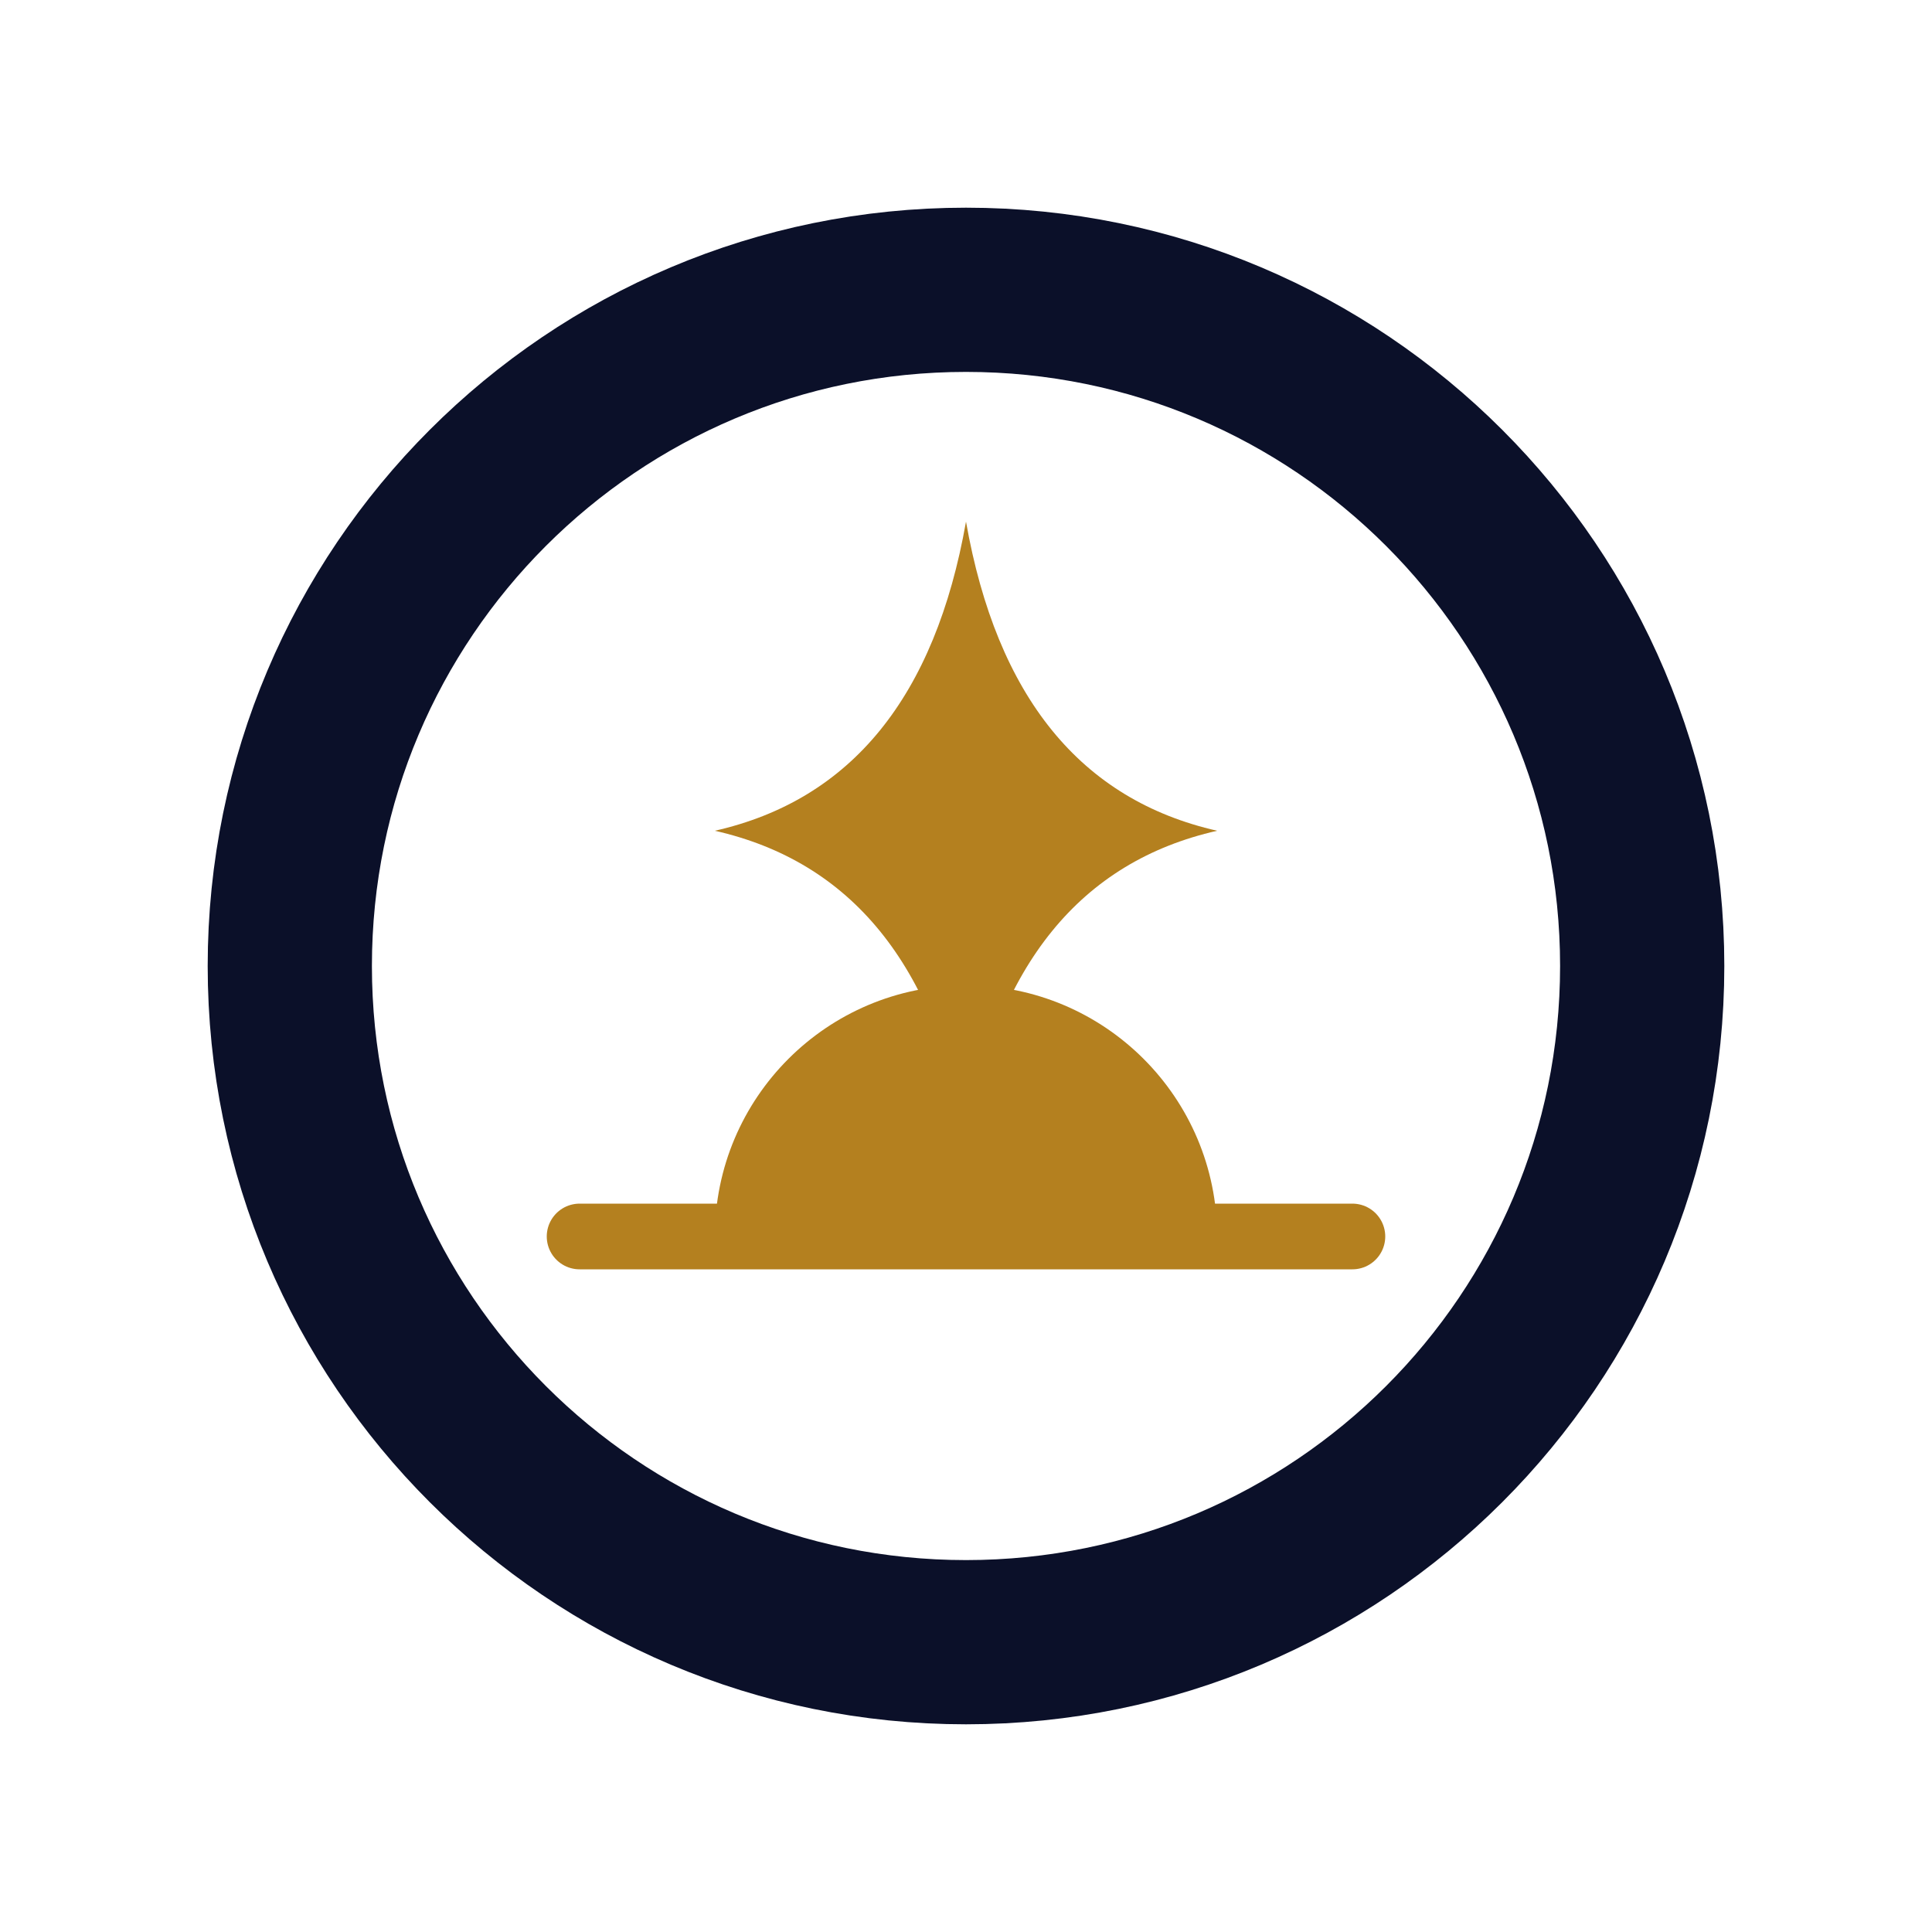
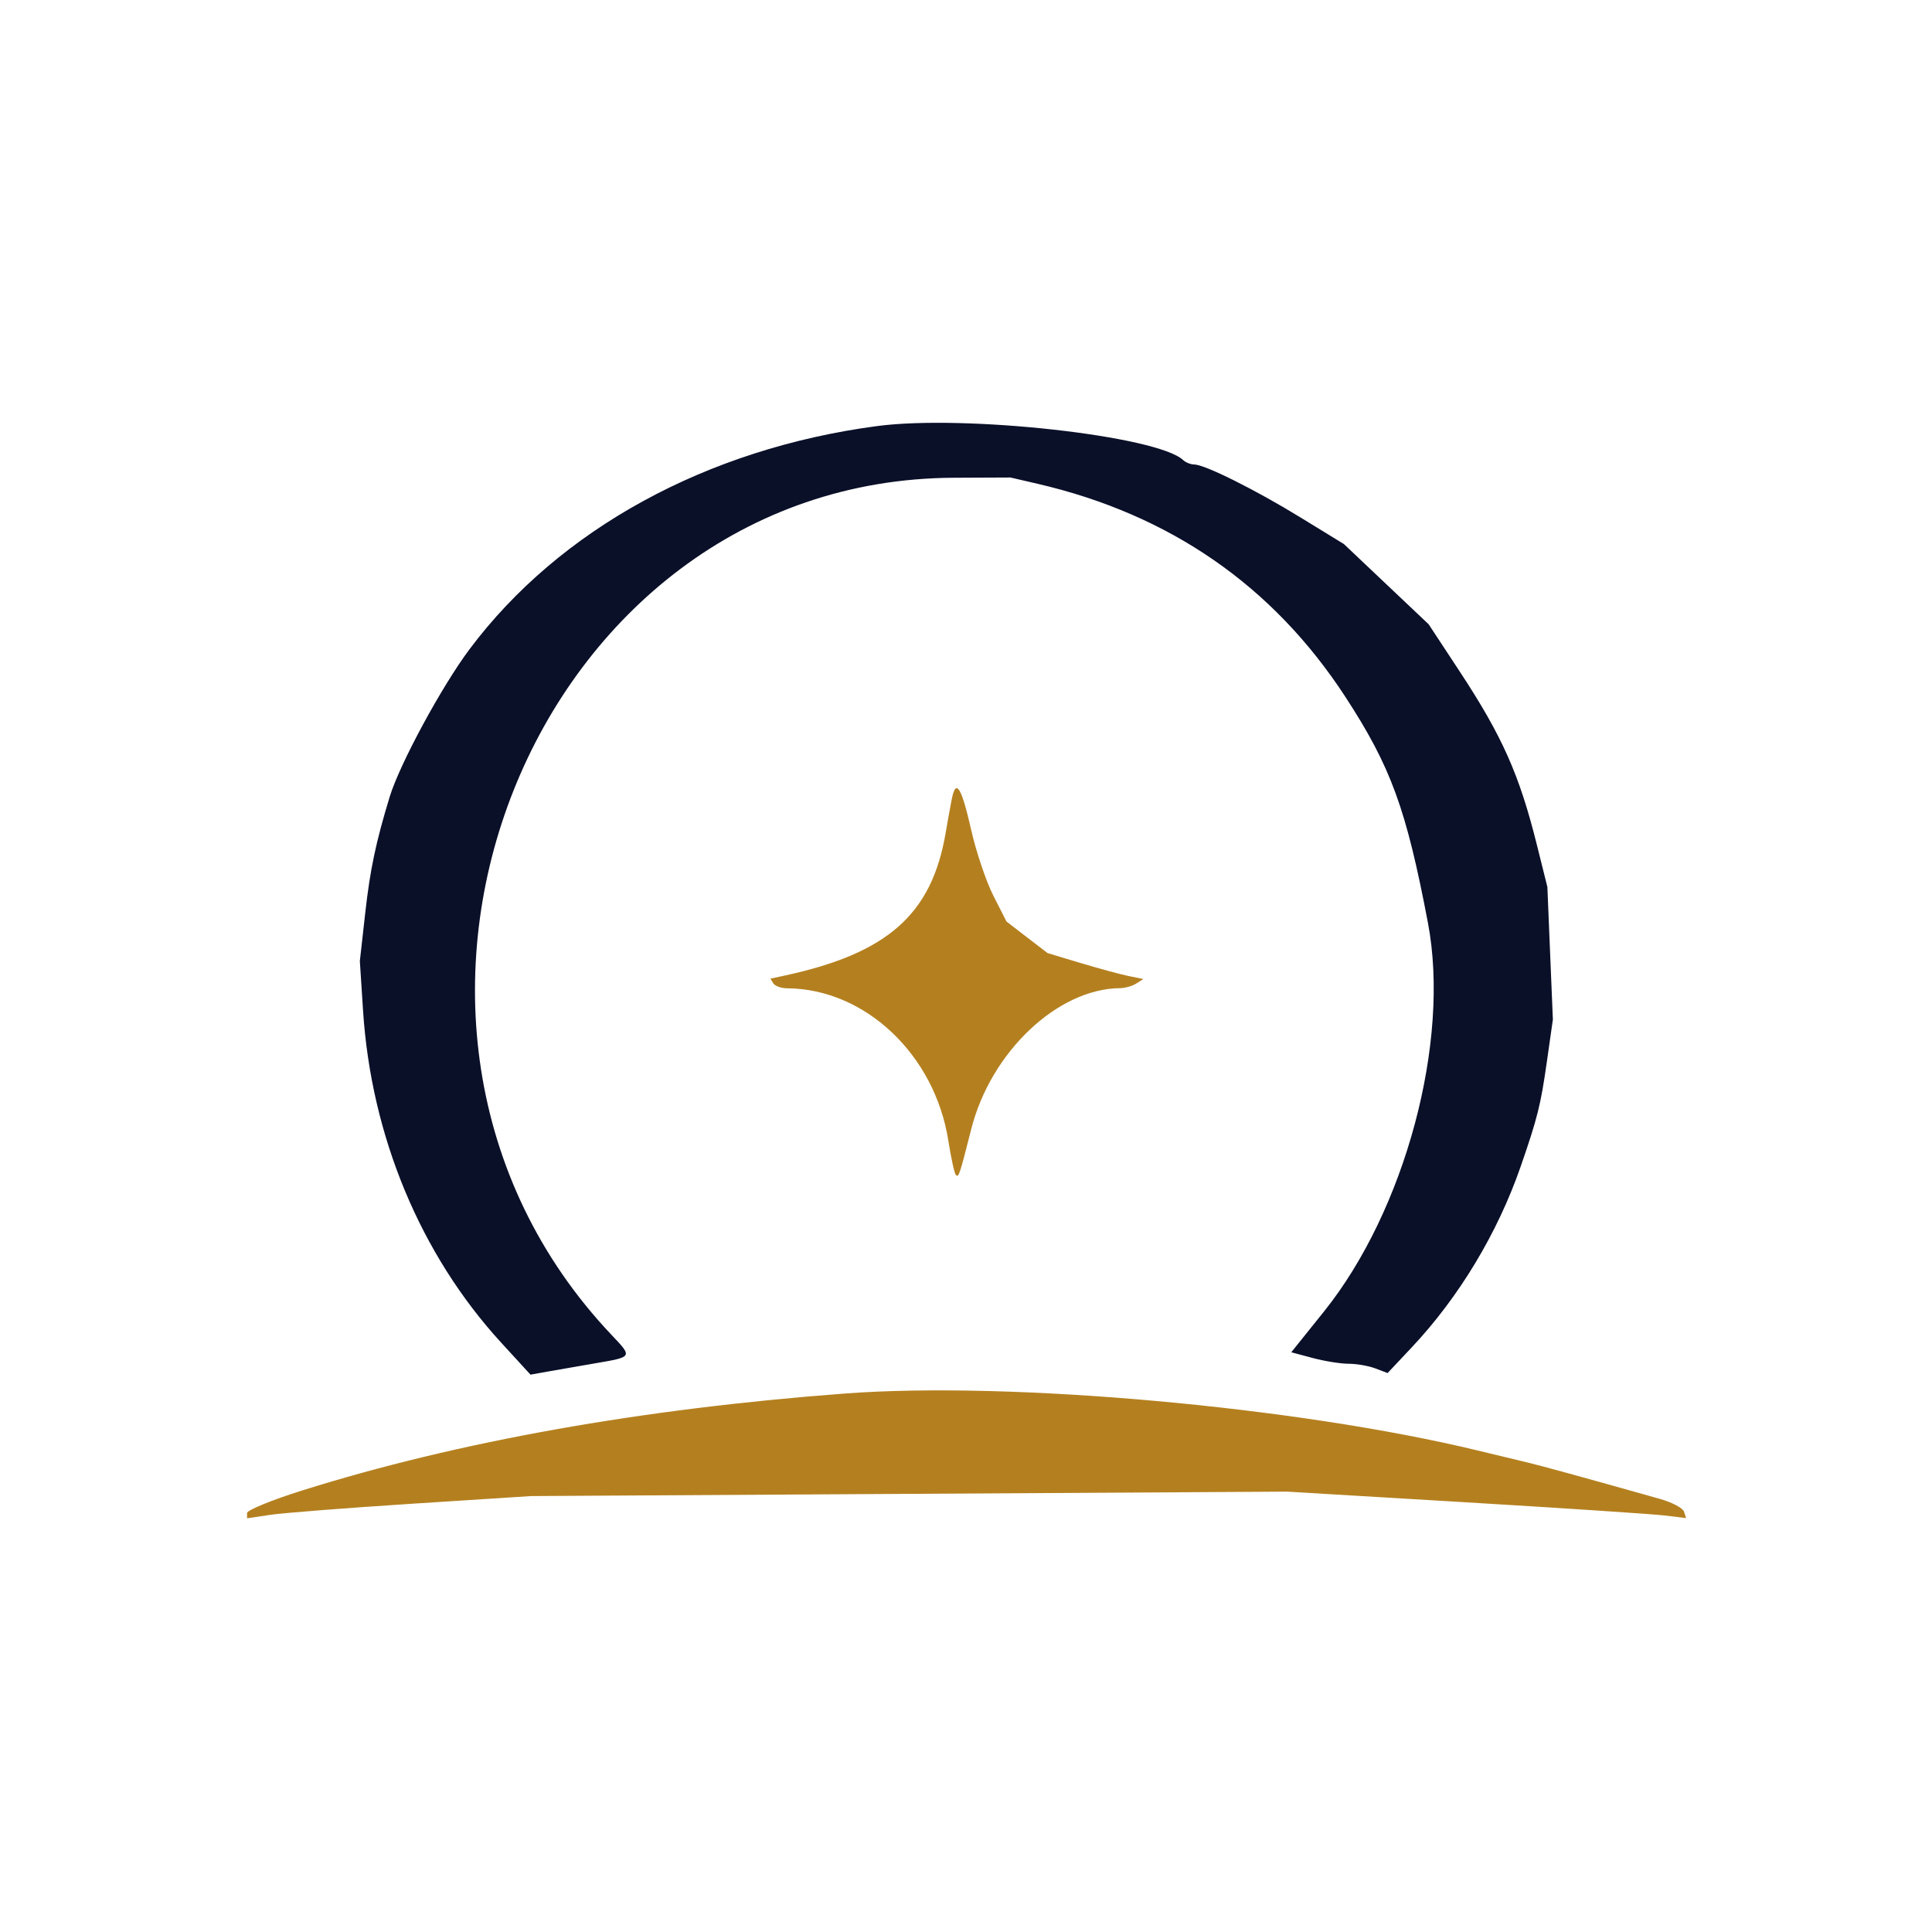
- <svg xmlns="http://www.w3.org/2000/svg" viewBox="0 0 100 100" width="100" height="100">
-   <circle cx="50" cy="50" r="35" fill="none" stroke="#0B1029" stroke-width="8.5" />
-   <path d="M50 27 Q52.4 40.6 63 43 Q52.4 45.4 50 59 Q47.6 45.4 37 43 Q47.6 40.6 50 27 Z" fill="#B4801F" />
-   <clipPath id="h">
-     <rect x="26" y="40" width="48" height="24" />
-   </clipPath>
-   <circle cx="50" cy="64" r="13" fill="#B4801F" clip-path="url(#h)" />
-   <line x1="30" y1="64" x2="70" y2="64" stroke="#B4801F" stroke-width="3.4" stroke-linecap="round" />
+ <svg xmlns="http://www.w3.org/2000/svg" viewBox="1419 -31 391 391">
+   <path d="M 1596.500 55.229 C 1562.014 59.800, 1532.210 76.117, 1514.036 100.376 C 1508.392 107.909, 1499.894 123.613, 1497.868 130.253 C 1495.066 139.438, 1493.899 144.985, 1492.912 153.806 L 1491.827 163.500 1492.472 173.500 C 1494.109 198.905, 1504.082 222.887, 1520.428 240.726 L 1526.363 247.203 1529.931 246.565 C 1531.894 246.214, 1536.189 245.467, 1539.475 244.905 C 1547.069 243.607, 1547.035 243.665, 1542.832 239.232 C 1482.901 176.019, 1526.719 66.080, 1612 65.689 L 1623.500 65.637 1629 66.913 C 1655.795 73.132, 1676.639 87.566, 1691.289 110.048 C 1700.491 124.169, 1703.602 132.689, 1707.993 155.799 C 1712.544 179.747, 1703.398 213.922, 1686.953 234.418 L 1680.330 242.673 1684.679 243.837 C 1687.071 244.477, 1690.343 245, 1691.949 245 C 1693.556 245, 1695.984 245.424, 1697.345 245.941 L 1699.821 246.882 1704.703 241.691 C 1714.296 231.491, 1722.111 218.506, 1726.783 205 C 1730.158 195.244, 1730.806 192.650, 1732.050 183.917 L 1733.272 175.335 1732.716 161.917 L 1732.159 148.500 1730.040 140 C 1726.495 125.776, 1723.028 117.983, 1714.434 104.922 L 1708.133 95.343 1699.559 87.228 L 1690.986 79.112 1682.243 73.751 C 1673.005 68.085, 1662.802 63, 1660.673 63 C 1659.973 63, 1658.972 62.600, 1658.450 62.110 C 1653.205 57.196, 1614.277 52.873, 1596.500 55.229 " fill="#0B1029" />
+   <path d="M 1611.616 130.741 C 1611.315 132.259, 1610.764 135.300, 1610.392 137.500 C 1607.598 154.029, 1598.655 161.953, 1577.709 166.458 L 1574.918 167.059 1575.518 168.029 C 1575.848 168.563, 1577.104 169.007, 1578.309 169.015 C 1594.109 169.121, 1608.200 182.454, 1610.931 199.882 C 1611.481 203.393, 1612.161 206.495, 1612.442 206.776 C 1613.028 207.362, 1613.162 206.964, 1615.564 197.500 C 1619.526 181.886, 1633.040 169.091, 1645.680 168.985 C 1646.681 168.976, 1648.152 168.557, 1648.948 168.053 L 1650.396 167.137 1647.448 166.539 C 1645.827 166.209, 1641.464 165.028, 1637.754 163.913 L 1631.007 161.887 1626.851 158.694 L 1622.696 155.500 1620.046 150.291 C 1618.588 147.427, 1616.572 141.454, 1615.566 137.019 C 1613.571 128.232, 1612.463 126.470, 1611.616 130.741 M 1590 251.022 C 1548.792 254.122, 1511.688 260.746, 1480.250 270.612 C 1474.063 272.554, 1469 274.622, 1469 275.207 L 1469 276.272 1473.750 275.569 C 1476.362 275.182, 1489.300 274.170, 1502.500 273.320 L 1526.500 271.775 1603 271.326 L 1679.500 270.878 1715.500 273.027 C 1735.300 274.210, 1753.468 275.415, 1755.872 275.705 L 1760.244 276.233 1759.805 274.915 C 1759.563 274.190, 1757.371 273.034, 1754.933 272.348 C 1738.918 267.836, 1731.058 265.676, 1728 264.945 C 1726.075 264.486, 1721.575 263.403, 1718 262.540 C 1681.416 253.707, 1623.536 248.498, 1590 251.022" fill="#B4801F" />
</svg>
